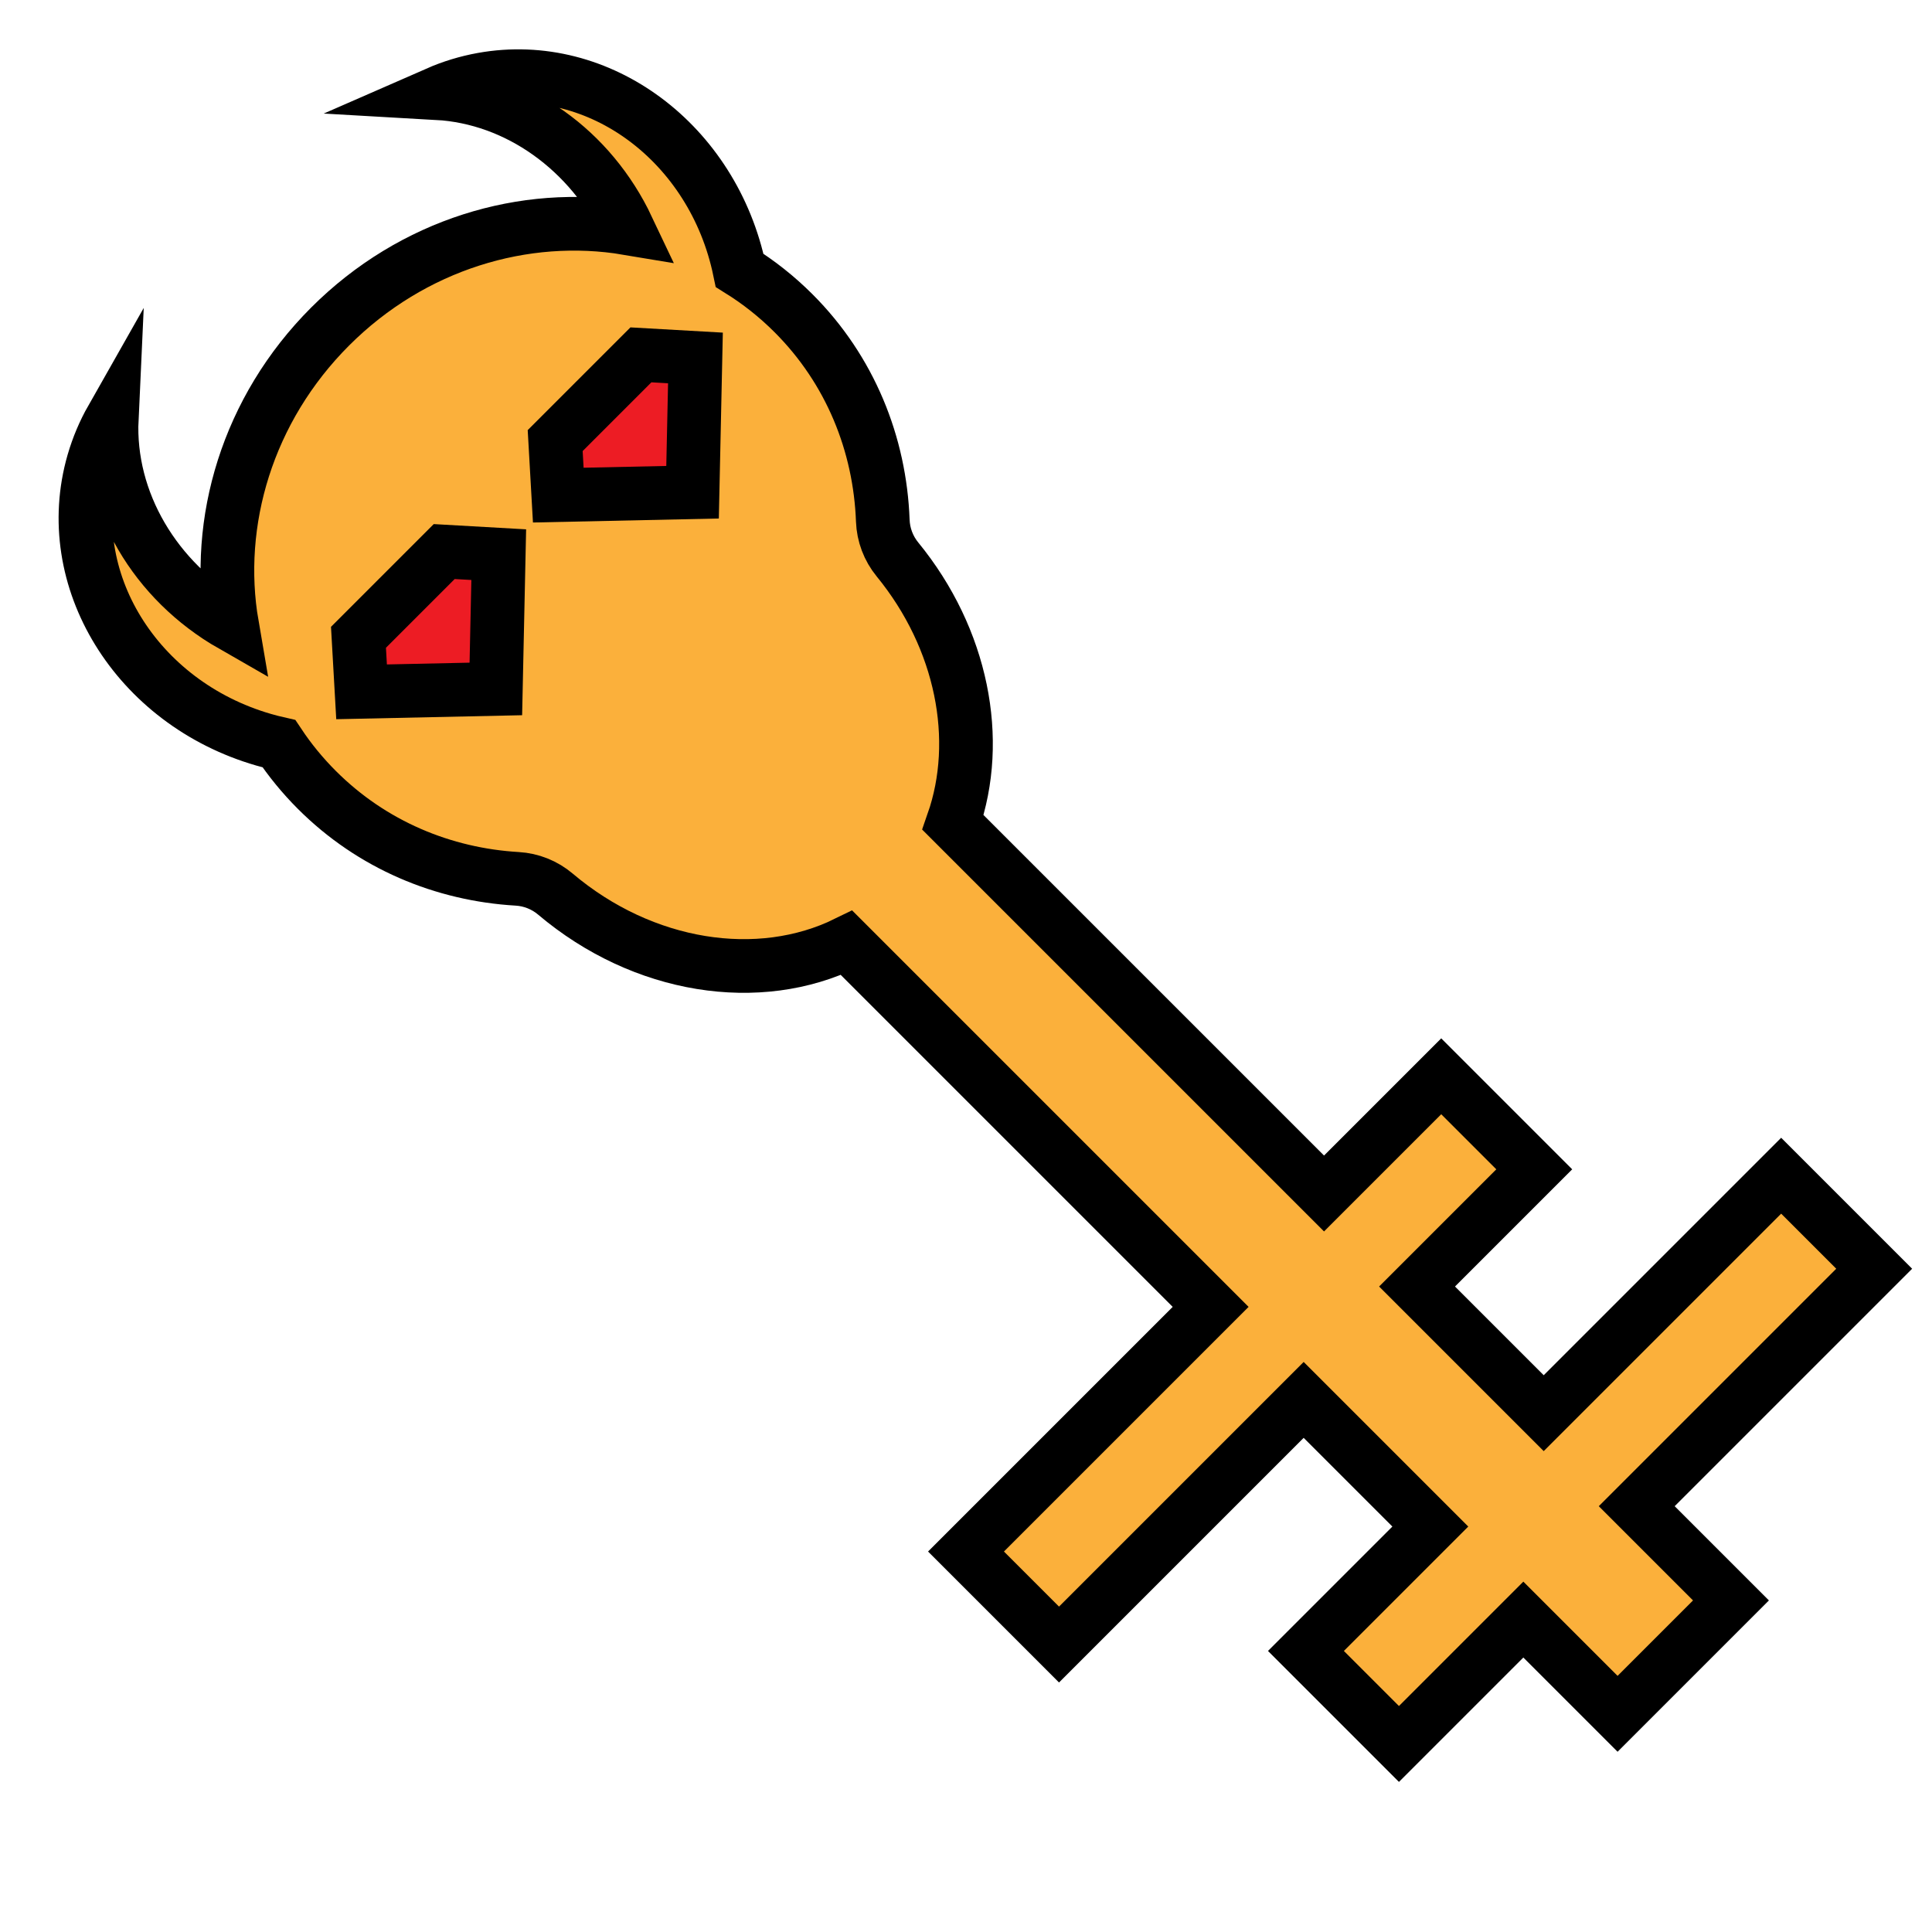
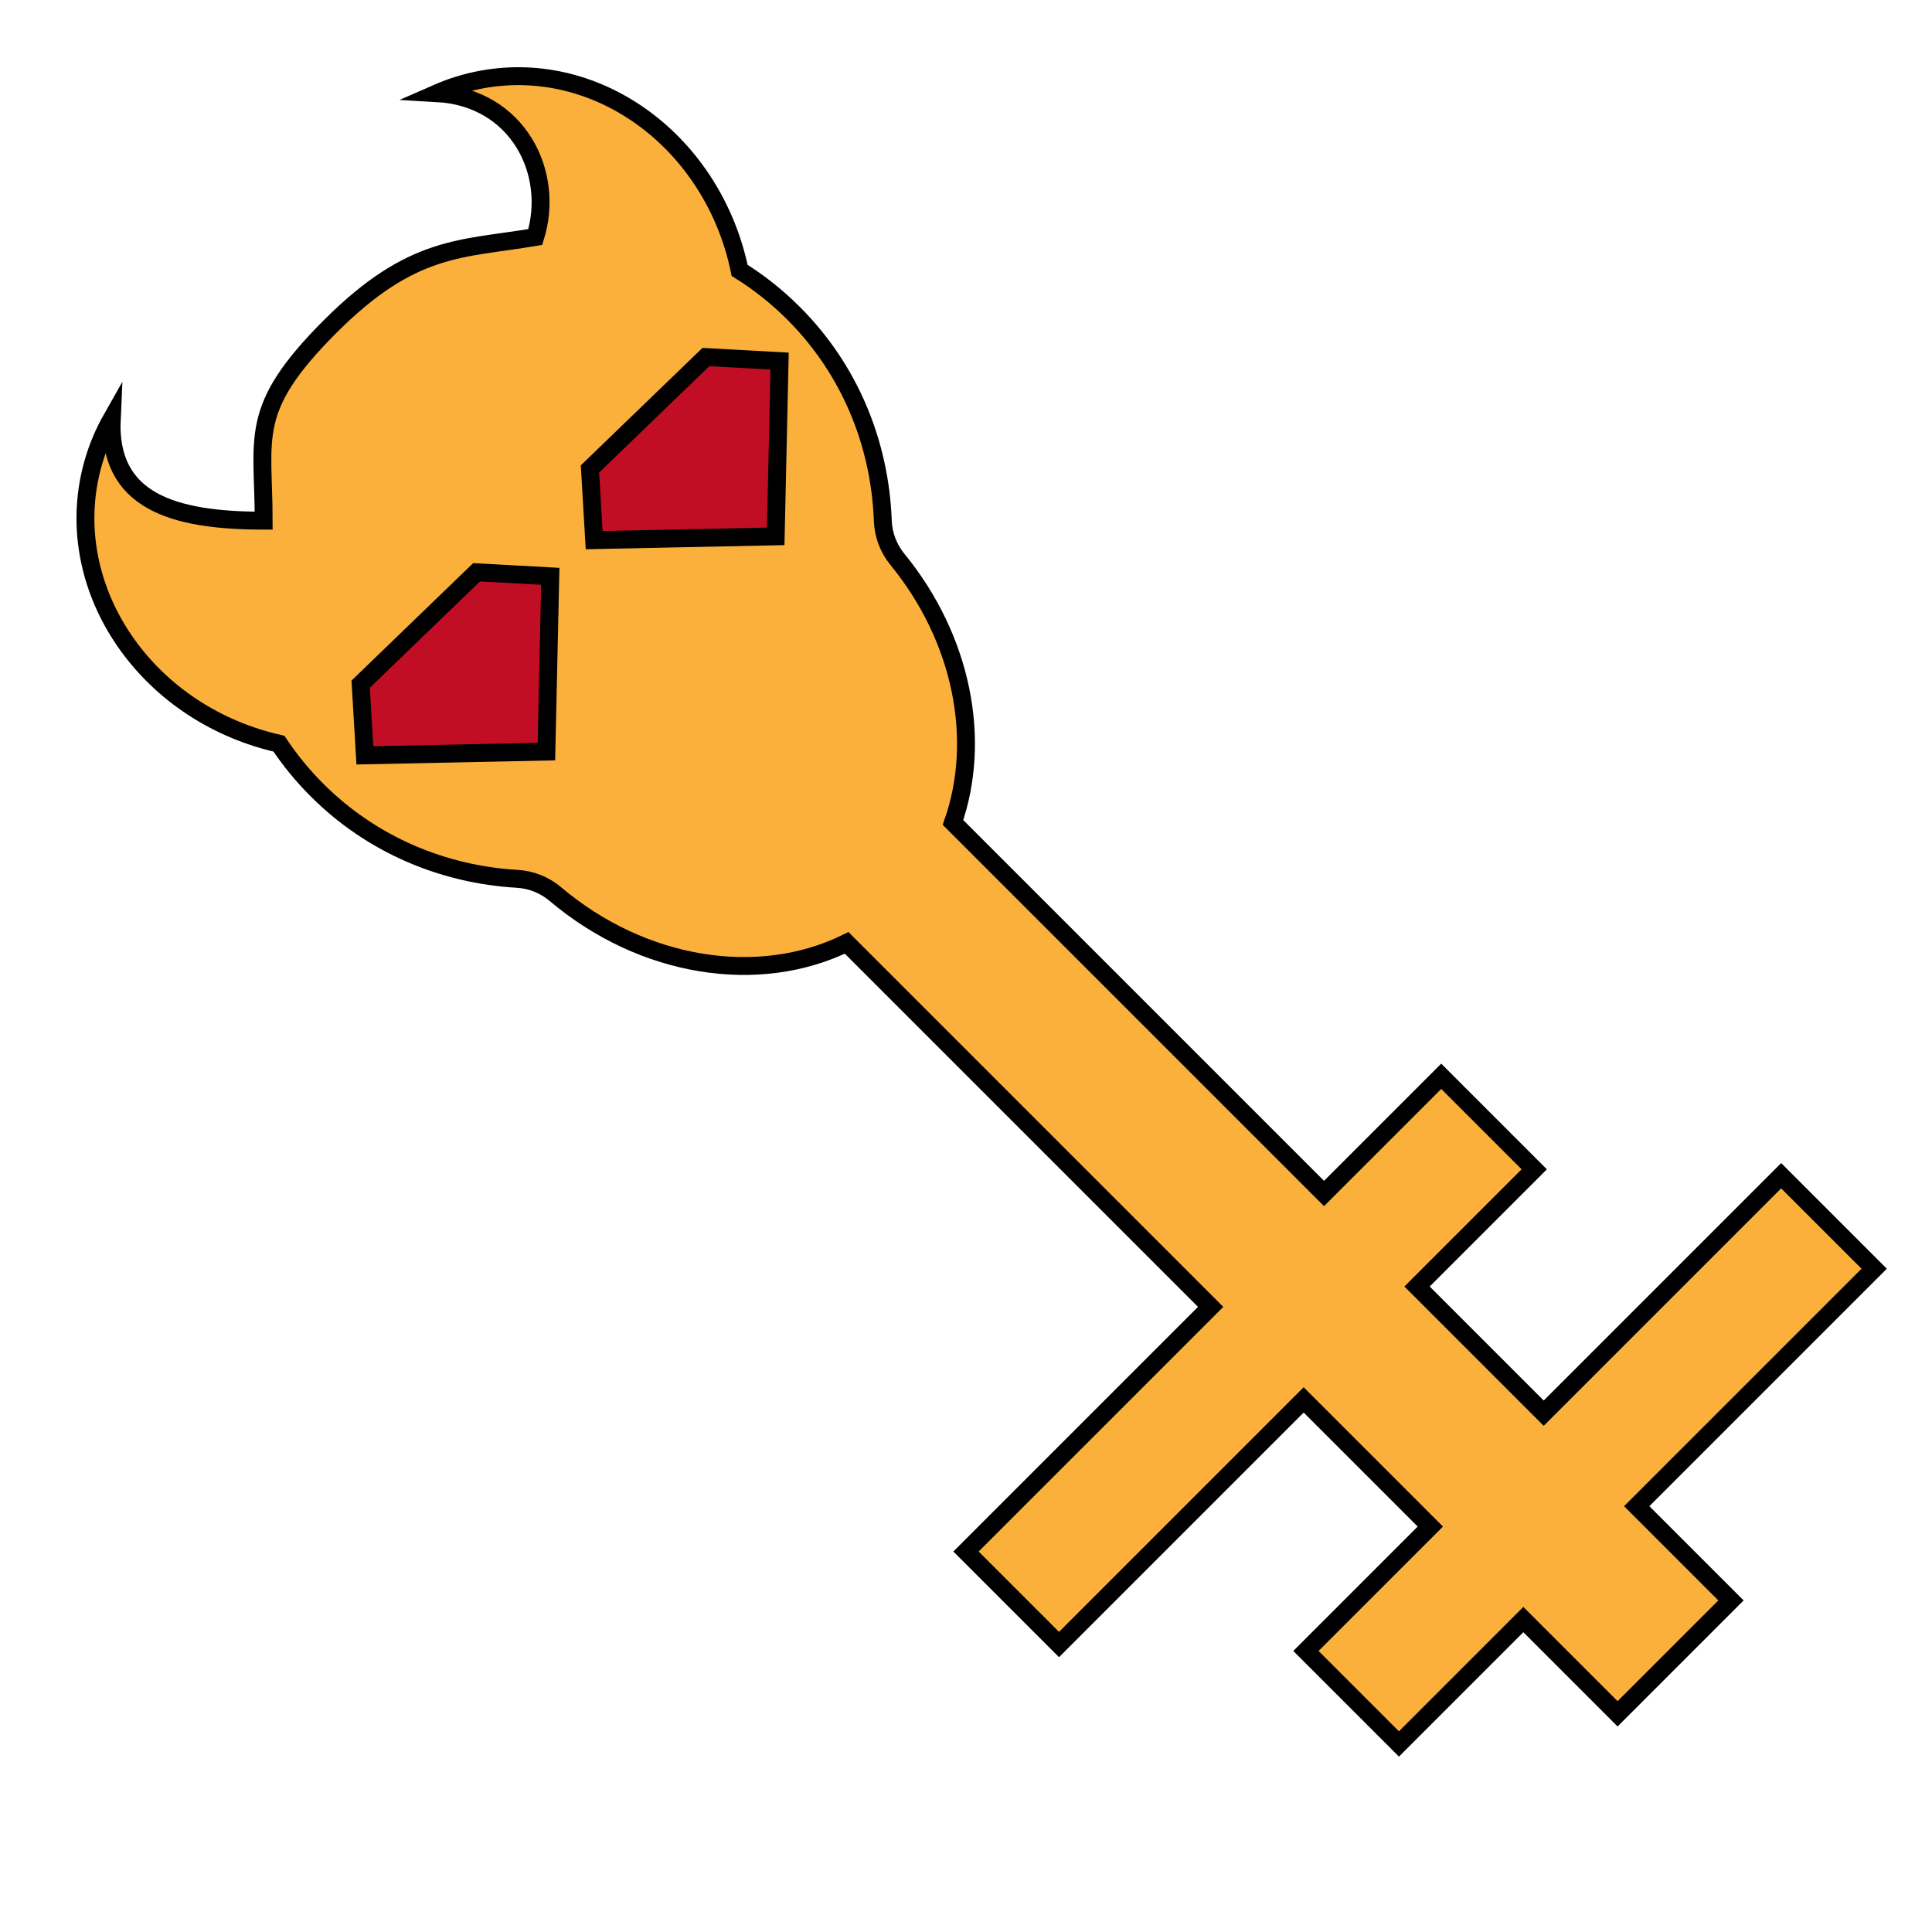
- <svg xmlns="http://www.w3.org/2000/svg" viewBox="0 0 1080 1080">
-   <defs>
-     <style>
-       .cls-1{fill:#fbb03b;stroke:#000000;stroke-width:30;stroke-miterlimit:10}
-       .cls-2{fill:#ed1c24;stroke:#000000;stroke-width:30;stroke-miterlimit:10}
-     </style>
-   </defs>
+ <svg xmlns="http://www.w3.org/2000/svg" width="1080" height="1080" viewBox="0 0 1080 1080">
  <g id="Layer_1" data-name="Layer 1">
-     <path d="M269.727 44.371 C335.172 32.587 398.742 80.171 413.462 151.145 C424.196 157.836 434.311 165.821 443.597 175.107 C475.361 206.871 491.91 248.351 493.488 291.056 C493.78 298.973 496.656 306.58 501.678 312.718 C537.97 357.078 548.872 413.564 532.728 459.756 L740.143 667.171 L805.658 601.656 L857.657 653.655 L792.141 719.17 L862.941 789.97 L995.682 657.229 L1047.681 709.228 L914.94 841.969 L967.622 894.65 L904.241 958.031 L851.559 905.349 L782.023 974.886 L730.024 922.887 L799.561 853.351 L728.761 782.551 L591.999 919.313 L540 867.314 L676.762 730.552 L473.282 527.072 C424.233 551.166 359.544 541.306 310.461 499.8 C304.461 494.727 296.978 491.735 289.136 491.275 C247.828 488.852 207.916 472.358 177.131 441.573 C169.092 433.534 162.027 424.873 155.933 415.727 C153.087 415.083 150.24 414.351 147.395 413.529 C76.023 392.905 33.402 323.456 52.198 258.412 C54.698 249.761 58.158 241.623 62.448 234.064 C60.306 280.096 86.547 324.797 129.715 349.5 C119.799 291.812 138.288 228.79 184.551 182.527 C230.633 136.445 293.343 117.92 350.847 127.576 C330.195 83.902 289.346 54.606 244.453 52.058 C252.414 48.571 260.864 45.967 269.727 44.371 Z" class="cls-1" />
+     <path d="M269.727 44.371 C335.172 32.587 398.742 80.171 413.462 151.145 C424.196 157.836 434.311 165.821 443.597 175.107 C475.361 206.871 491.91 248.351 493.488 291.056 C493.78 298.973 496.656 306.58 501.678 312.718 C537.97 357.078 548.872 413.564 532.728 459.756 L740.143 667.171 L805.658 601.656 L857.657 653.655 L792.141 719.17 L862.941 789.97 L995.682 657.229 L1047.681 709.228 L914.94 841.969 L967.622 894.65 L904.241 958.031 L851.559 905.349 L782.023 974.886 L730.024 922.887 L799.561 853.351 L728.761 782.551 L591.999 919.313 L540 867.314 L676.762 730.552 L473.282 527.072 C424.233 551.166 359.544 541.306 310.461 499.8 C304.461 494.727 296.978 491.735 289.136 491.275 C247.828 488.852 207.916 472.358 177.131 441.573 C169.092 433.534 162.027 424.873 155.933 415.727 C153.087 415.083 150.24 414.351 147.395 413.529 C76.023 392.905 33.402 323.456 52.198 258.412 C54.698 249.761 58.158 241.623 62.448 234.064 C60.306 280.096 96.593 291.056 147.395 291.056 C147.395 243.96 138.288 228.79 184.551 182.527 C230.633 136.445 257.904 139.494 299.228 132.492 C310.442 96.478 289.346 54.606 244.453 52.058 C252.414 48.571 260.864 45.967 269.727 44.371 Z" fill="#fbb03b" stroke="#000000" stroke-width="10" stroke-miterlimit="10" />
    <g>
-       <path d="M200.388 356.249 L248.312 308.326 L278.797 310.058 L277.185 385.123 L202.12 386.735 Z" class="cls-2" />
-       <path d="M310.35 246.288 L358.273 198.365 L388.759 200.096 L387.147 275.162 L312.081 276.773 Z" class="cls-2" />
+       <path d="M201.617 382.457 L266.406 319.908 L307.62 322.168 L305.44 420.143 L203.959 422.247 Z" fill="#c20e25" stroke="#000000" stroke-width="10" stroke-miterlimit="10" />
+       <path d="M329.8 262.143 L394.588 199.594 L435.802 201.853 L433.623 299.829 L332.14 301.932 Z" fill="#c20e25" stroke="#000000" stroke-width="10" stroke-miterlimit="10" />
    </g>
  </g>
</svg>
